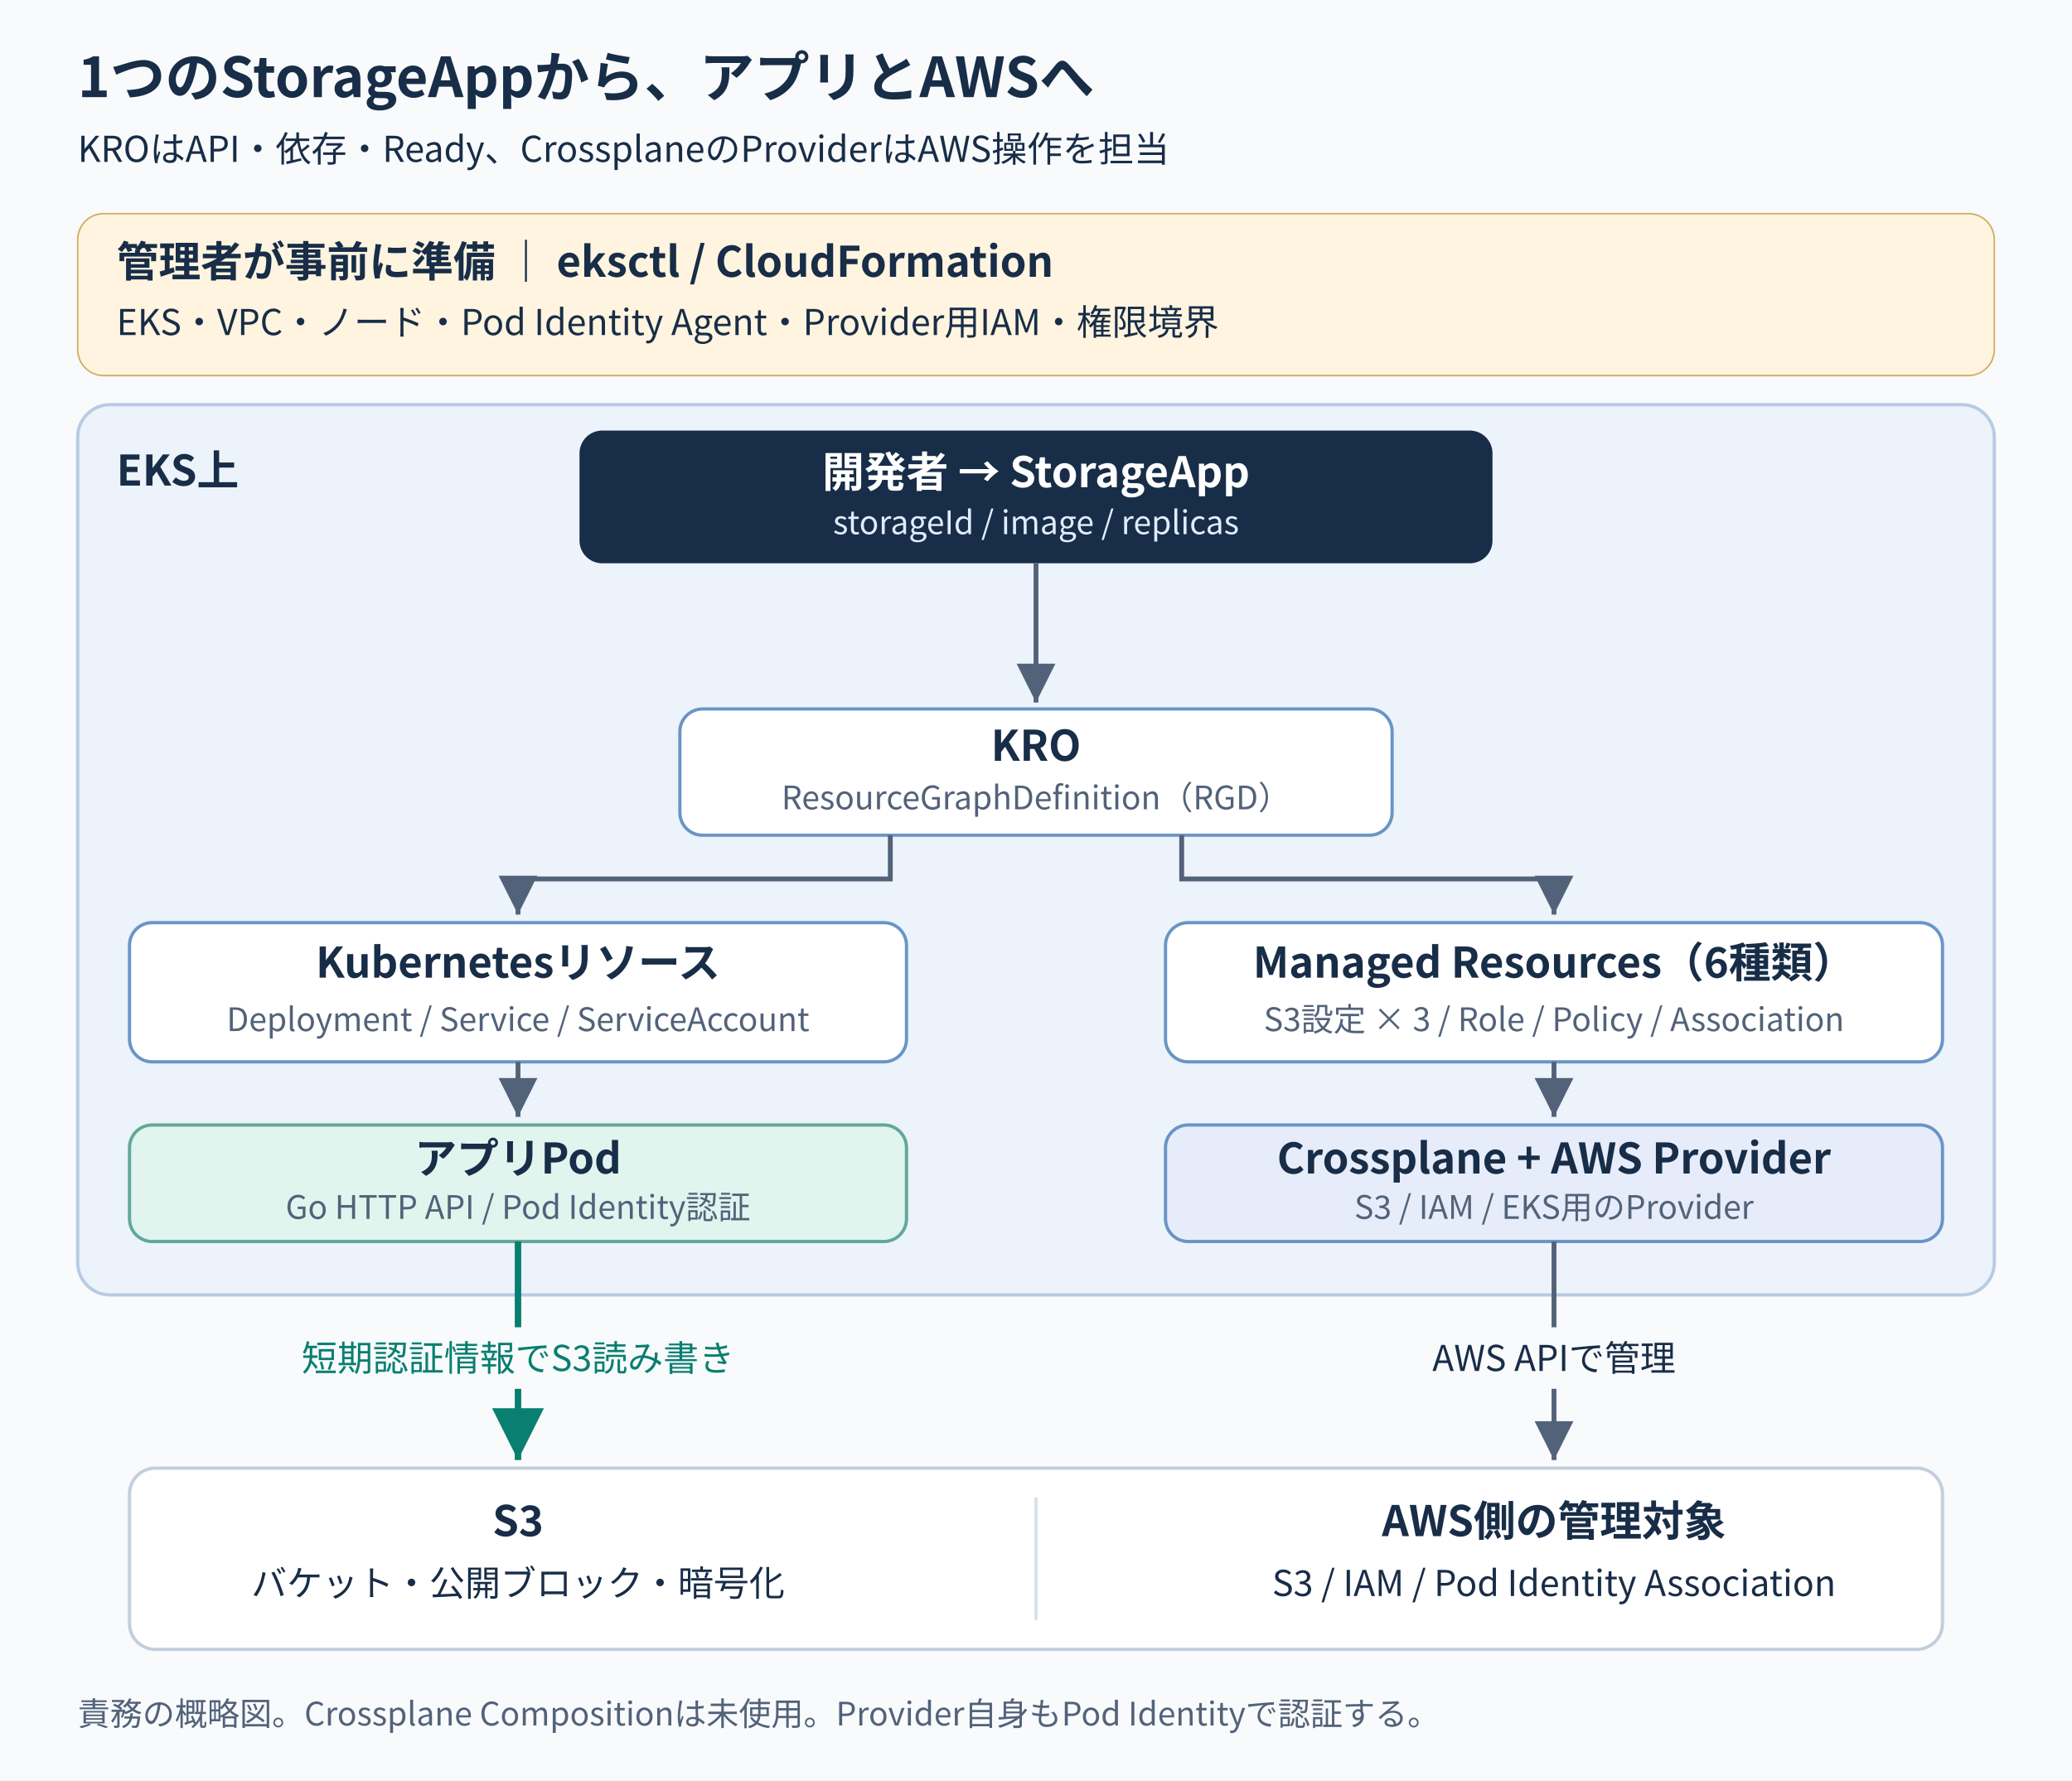
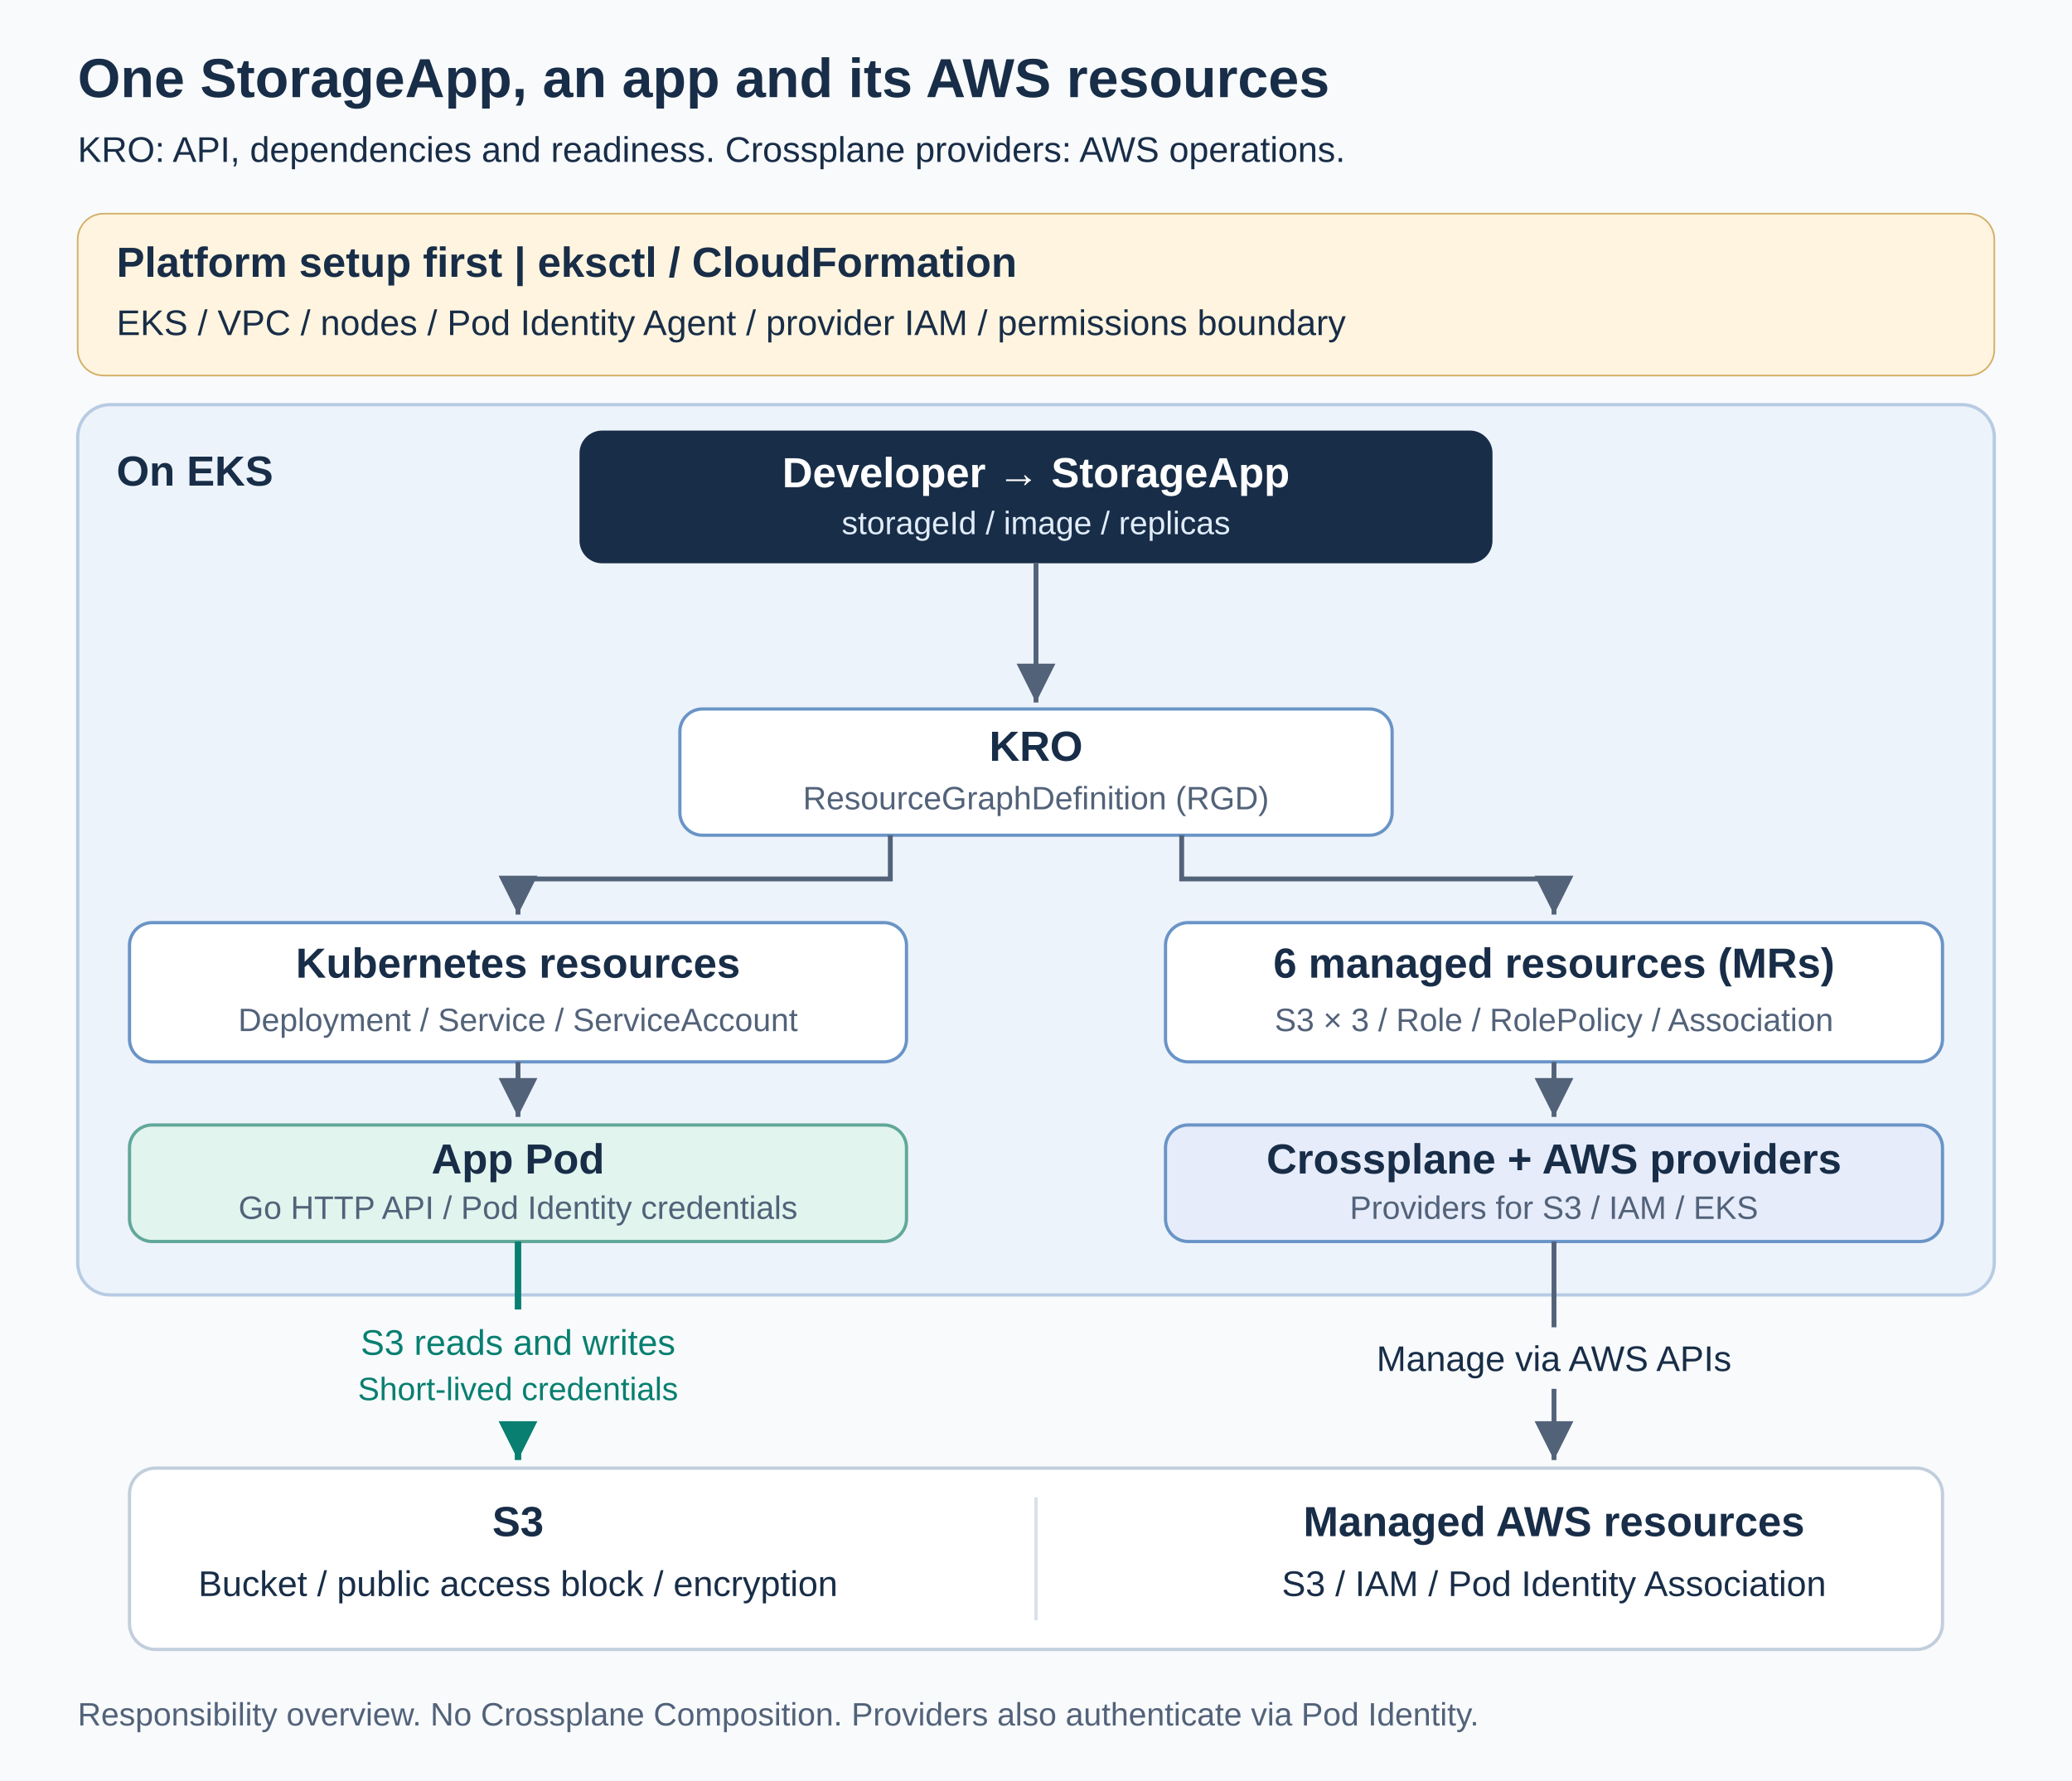
<svg xmlns="http://www.w3.org/2000/svg" width="1280" height="1100" viewBox="0 0 1280 1100" role="img" aria-labelledby="title desc">
  <defs>
    <marker id="arrow" markerWidth="10" markerHeight="10" refX="8" refY="4" orient="auto">
      <path d="M0 0 L8 4 L0 8Z" fill="#526279" />
    </marker>
    <marker id="green-arrow" markerWidth="10" markerHeight="10" refX="8" refY="4" orient="auto">
      <path d="M0 0 L8 4 L0 8Z" fill="#087f70" />
    </marker>
    <style>
-       text { font-family: 'Hiragino Sans', 'Noto Sans CJK JP', sans-serif; fill: #182d47; }
+       text { font-family: Arial, Helvetica, sans-serif; fill: #182d47; }
      .title { font-size: 34px; font-weight: 700; } .label { font-size: 26px; font-weight: 600; }
      .body { font-size: 22px; } .small { font-size: 20px; fill: #526279; }
      .line { fill: none; stroke: #526279; stroke-width: 3; marker-end: url(#arrow); }
    </style>
  </defs>
  <rect width="1280" height="1100" fill="#f8fafc" />
-   <text x="48" y="60" class="title">1つのStorageAppから、アプリとAWSへ</text>
-   <text x="48" y="100" class="body">KROはAPI・依存・Ready、CrossplaneのProviderはAWS操作を担当</text>
+   <text x="48" y="60" class="title">One StorageApp, an app and its AWS resources</text>
+   <text x="48" y="100" class="body">KRO: API, dependencies and readiness. Crossplane providers: AWS operations.</text>
  <rect x="48" y="132" width="1184" height="100" rx="16" fill="#fff4df" stroke="#d4af67" />
-   <text x="72" y="171" class="label">管理者が事前に準備  ｜  eksctl / CloudFormation</text>
-   <text x="72" y="207" class="body">EKS・VPC・ノード・Pod Identity Agent・Provider用IAM・権限境界</text>
+   <text x="72" y="171" class="label">Platform setup first  |  eksctl / CloudFormation</text>
+   <text x="72" y="207" class="body">EKS / VPC / nodes / Pod Identity Agent / provider IAM / permissions boundary</text>
  <rect x="48" y="250" width="1184" height="550" rx="20" fill="#edf3fb" stroke="#b7cbe3" stroke-width="2" />
-   <text x="72" y="300" class="label">EKS上</text>
+   <text x="72" y="300" class="label">On EKS</text>
  <rect x="358" y="266" width="564" height="82" rx="14" fill="#182d47" />
-   <text x="640" y="301" text-anchor="middle" class="label" style="fill:white">開発者 → StorageApp</text>
+   <text x="640" y="301" text-anchor="middle" class="label" style="fill:white">Developer → StorageApp</text>
  <text x="640" y="330" text-anchor="middle" class="small" style="fill:#e0ecfa">storageId / image / replicas</text>
  <path d="M640 348 V434" class="line" />
  <rect x="420" y="438" width="440" height="78" rx="14" fill="white" stroke="#6994c6" stroke-width="2" />
  <text x="640" y="470" text-anchor="middle" class="label">KRO</text>
-   <text x="640" y="500" text-anchor="middle" class="small">ResourceGraphDefinition（RGD）</text>
+   <text x="640" y="500" text-anchor="middle" class="small">ResourceGraphDefinition (RGD)</text>
  <path d="M550 516 V543 H320 V565" class="line" />
  <path d="M730 516 V543 H960 V565" class="line" />
  <rect x="80" y="570" width="480" height="86" rx="14" fill="white" stroke="#6994c6" stroke-width="2" />
-   <text x="320" y="604" text-anchor="middle" class="label">Kubernetesリソース</text>
+   <text x="320" y="604" text-anchor="middle" class="label">Kubernetes resources</text>
  <text x="320" y="637" text-anchor="middle" class="small">Deployment / Service / ServiceAccount</text>
  <rect x="720" y="570" width="480" height="86" rx="14" fill="white" stroke="#6994c6" stroke-width="2" />
-   <text x="960" y="604" text-anchor="middle" class="label">Managed Resources（6種類）</text>
-   <text x="960" y="637" text-anchor="middle" class="small">S3設定 × 3 / Role / Policy / Association</text>
+   <text x="960" y="604" text-anchor="middle" class="label">6 managed resources (MRs)</text>
+   <text x="960" y="637" text-anchor="middle" class="small">S3 × 3 / Role / RolePolicy / Association</text>
  <path d="M320 656 V690" class="line" />
  <path d="M960 656 V690" class="line" />
  <rect x="80" y="695" width="480" height="72" rx="14" fill="#e1f4ee" stroke="#61a899" stroke-width="2" />
-   <text x="320" y="725" text-anchor="middle" class="label">アプリPod</text>
-   <text x="320" y="753" text-anchor="middle" class="small">Go HTTP API / Pod Identity認証</text>
+   <text x="320" y="725" text-anchor="middle" class="label">App Pod</text>
+   <text x="320" y="753" text-anchor="middle" class="small">Go HTTP API / Pod Identity credentials</text>
  <rect x="720" y="695" width="480" height="72" rx="14" fill="#e6ecfa" stroke="#6994c6" stroke-width="2" />
-   <text x="960" y="725" text-anchor="middle" class="label">Crossplane + AWS Provider</text>
-   <text x="960" y="753" text-anchor="middle" class="small">S3 / IAM / EKS用のProvider</text>
+   <text x="960" y="725" text-anchor="middle" class="label">Crossplane + AWS providers</text>
+   <text x="960" y="753" text-anchor="middle" class="small">Providers for S3 / IAM / EKS</text>
  <path d="M320 767 V902" fill="none" stroke="#087f70" stroke-width="4" marker-end="url(#green-arrow)" />
-   <rect x="150" y="820" width="340" height="38" rx="8" fill="#f8fafc" />
-   <text x="320" y="847" text-anchor="middle" class="body" style="fill:#087f70">短期認証情報でS3読み書き</text>
+   <rect x="110" y="809" width="420" height="69" rx="8" fill="#f8fafc" />
+   <text x="320" y="837" text-anchor="middle" class="body" style="fill:#087f70">S3 reads and writes</text>
+   <text x="320" y="865" text-anchor="middle" class="small" style="fill:#087f70">Short-lived credentials</text>
  <path d="M960 767 V902" class="line" />
-   <rect x="856" y="820" width="208" height="38" rx="8" fill="#f8fafc" />
-   <text x="960" y="847" text-anchor="middle" class="body">AWS APIで管理</text>
+   <rect x="798" y="820" width="324" height="38" rx="8" fill="#f8fafc" />
+   <text x="960" y="847" text-anchor="middle" class="body">Manage via AWS APIs</text>
  <rect x="80" y="907" width="1120" height="112" rx="16" fill="white" stroke="#c2cedc" stroke-width="2" />
  <text x="320" y="949" text-anchor="middle" class="label">S3</text>
-   <text x="320" y="986" text-anchor="middle" class="body">バケット・公開ブロック・暗号化</text>
+   <text x="320" y="986" text-anchor="middle" class="body">Bucket / public access block / encryption</text>
  <path d="M640 925 V1001" stroke="#d8e1eb" stroke-width="2" />
-   <text x="960" y="949" text-anchor="middle" class="label">AWS側の管理対象</text>
+   <text x="960" y="949" text-anchor="middle" class="label">Managed AWS resources</text>
  <text x="960" y="986" text-anchor="middle" class="body">S3 / IAM / Pod Identity Association</text>
-   <text x="48" y="1066" class="small">責務の概略図。Crossplane Compositionは未使用。Provider自身もPod Identityで認証する。</text>
+   <text x="48" y="1066" class="small">Responsibility overview. No Crossplane Composition. Providers also authenticate via Pod Identity.</text>
</svg>
